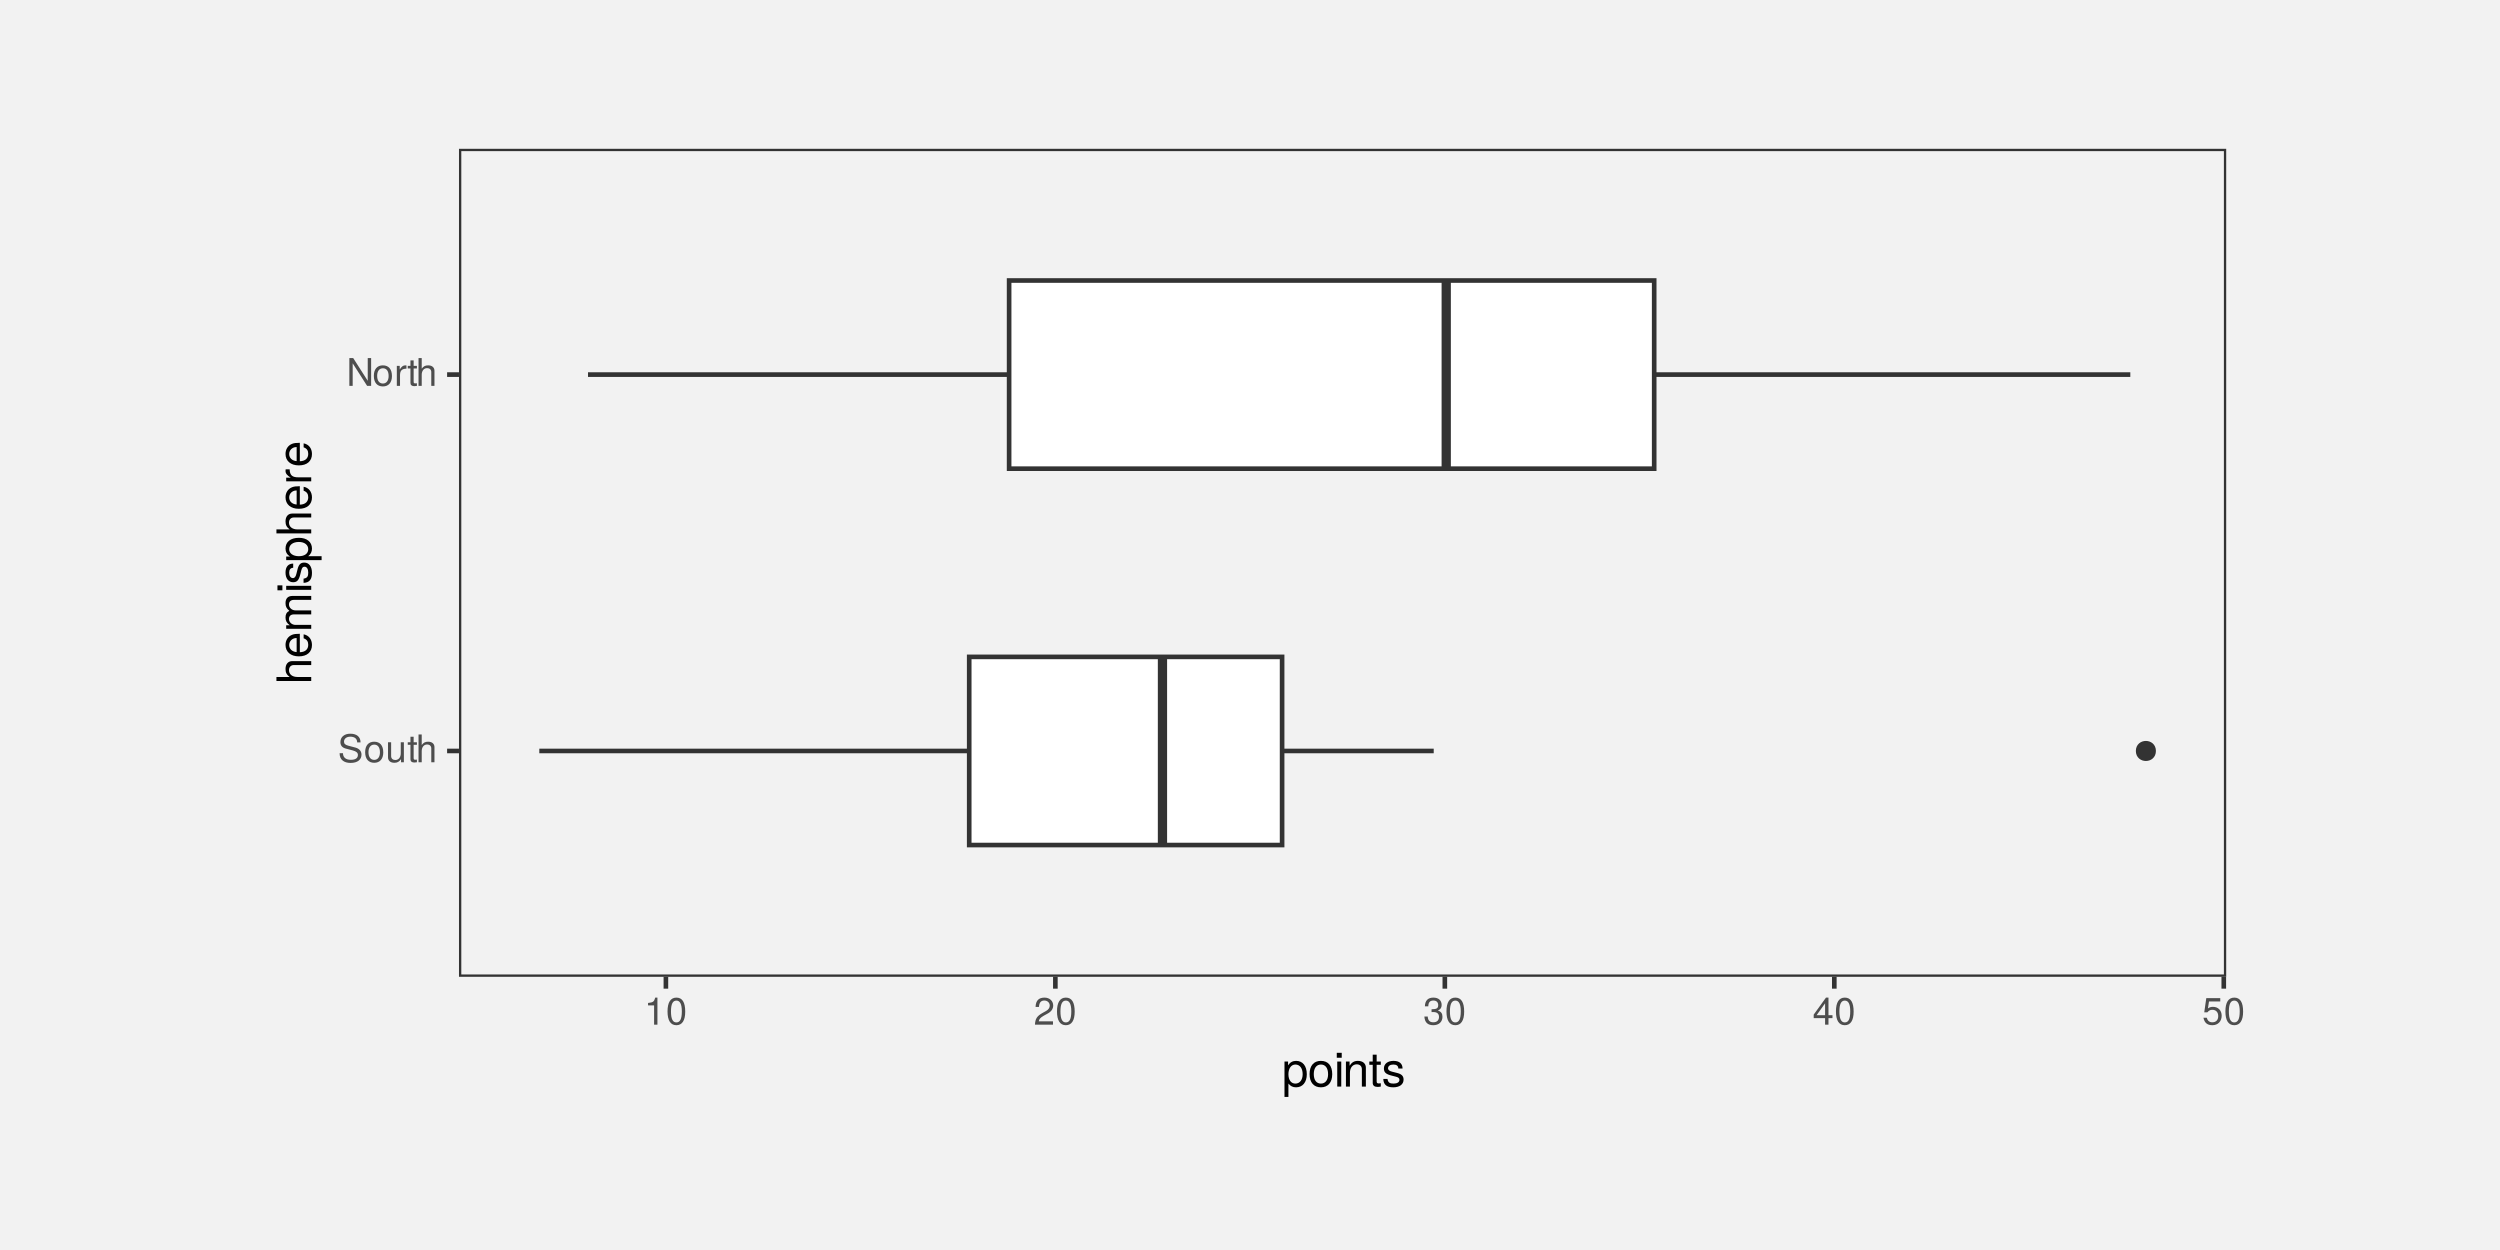
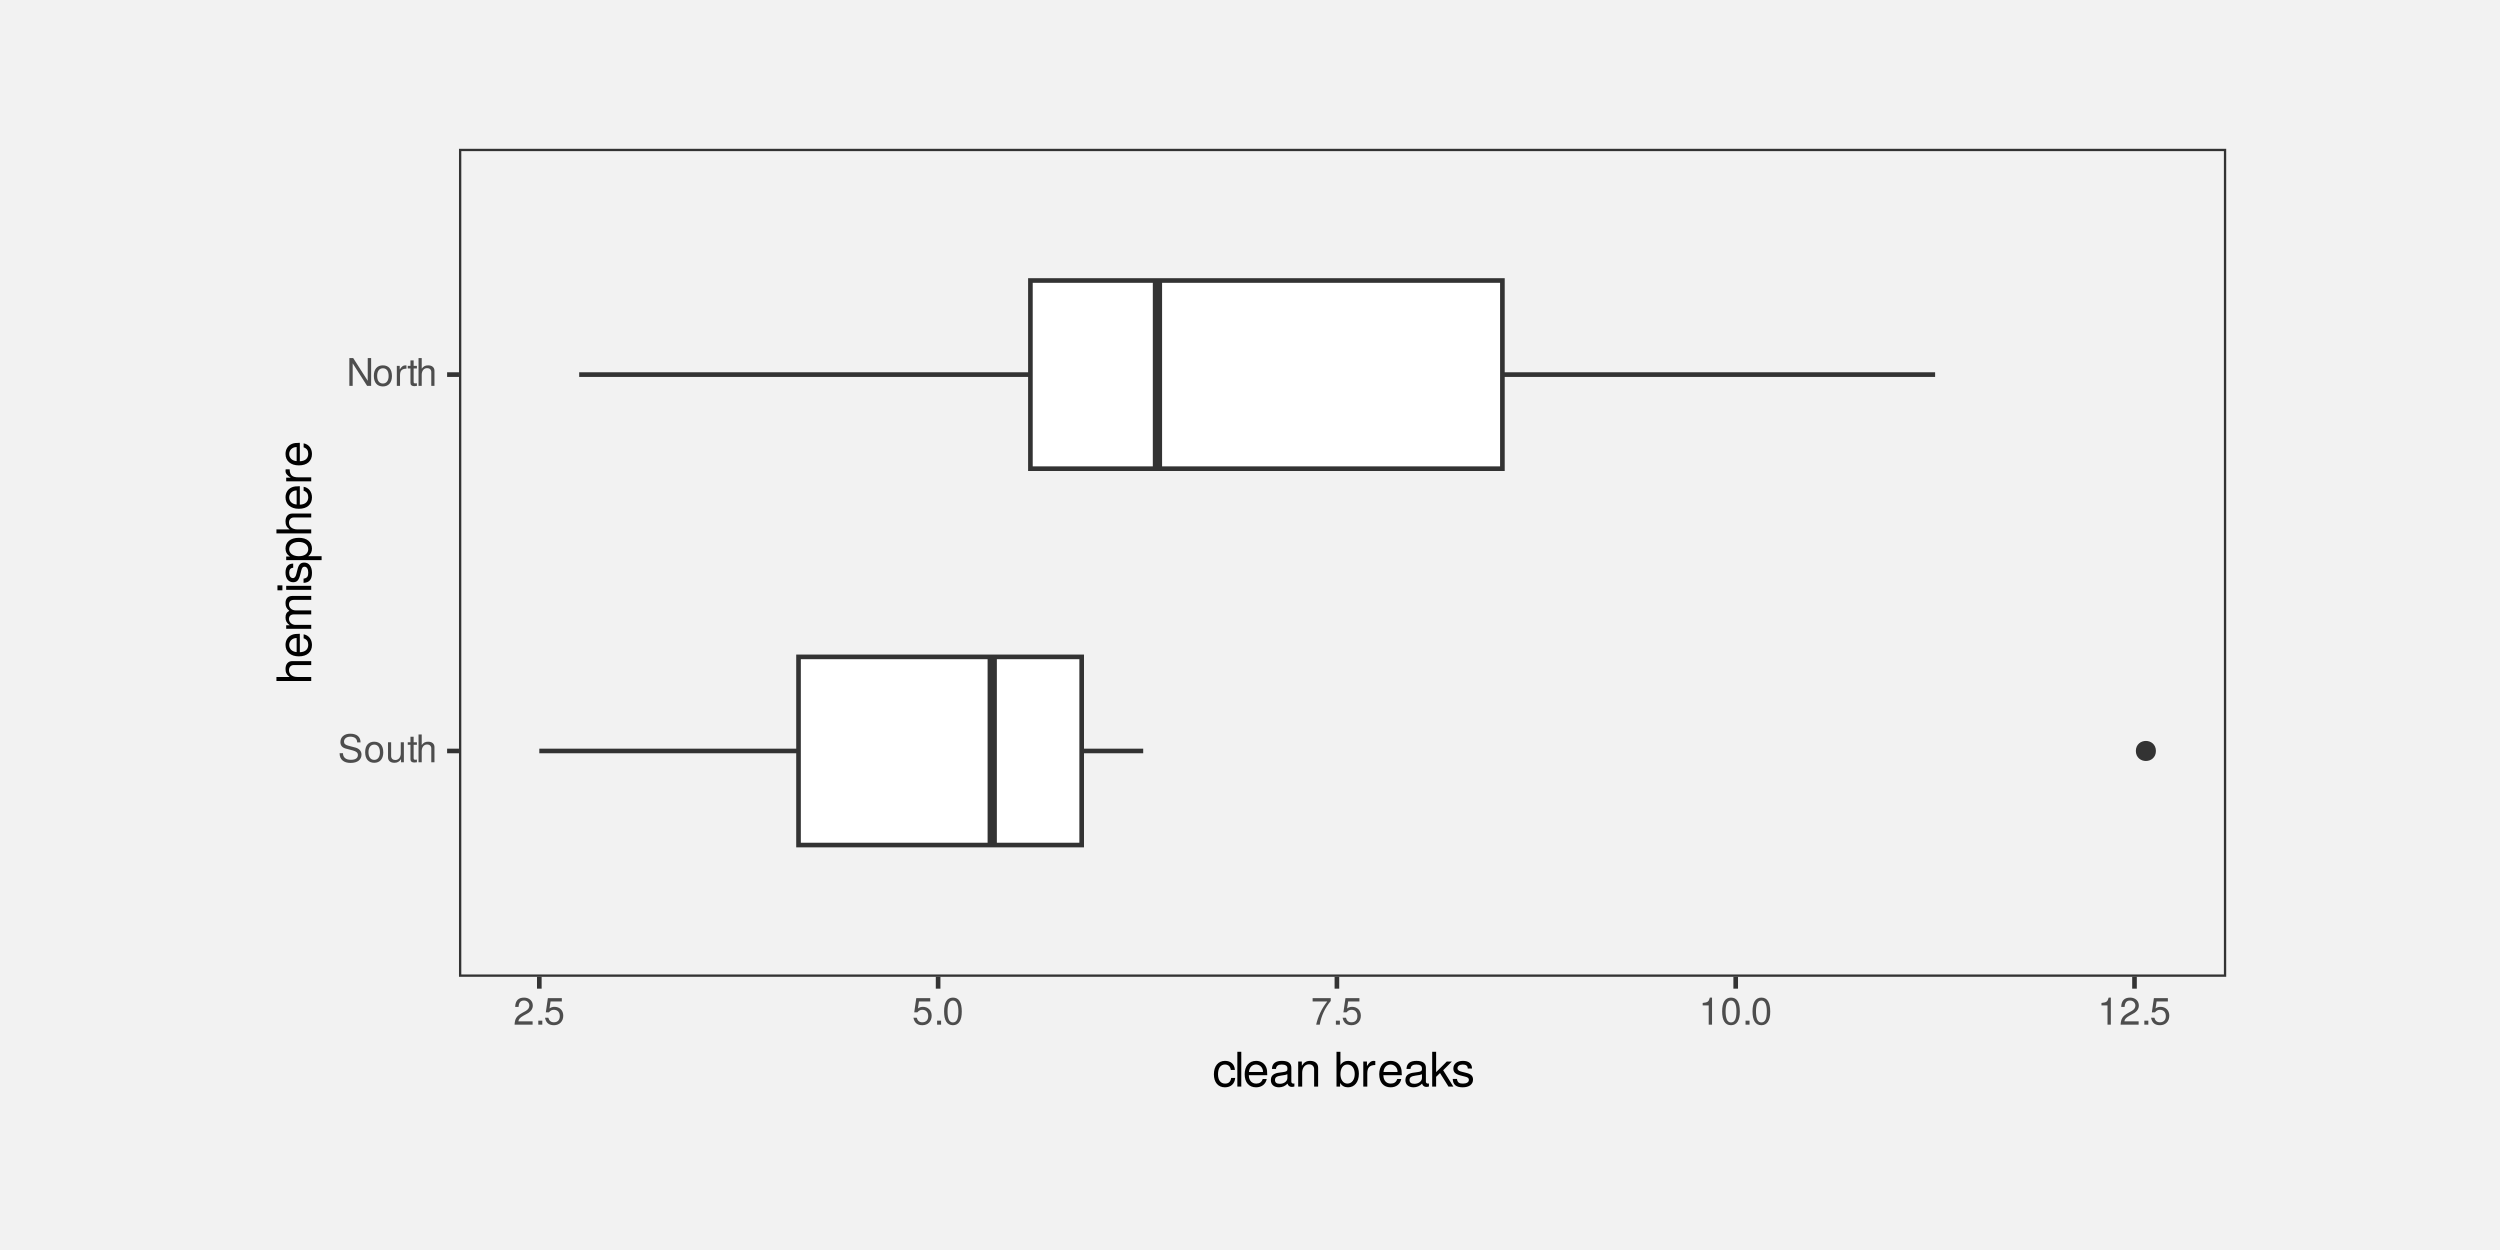
<svg xmlns="http://www.w3.org/2000/svg" xmlns:xlink="http://www.w3.org/1999/xlink" width="576pt" height="288pt" viewBox="0 0 576 288" version="1.1">
  <defs>
    <g>
      <symbol overflow="visible" id="glyph0-0">
        <path style="stroke:none;" d="" />
      </symbol>
      <symbol overflow="visible" id="glyph0-1">
        <path style="stroke:none;" d="M 5.469 -1.766 C 5.469 -2.547 4.969 -3.125 4.094 -3.375 L 2.484 -3.797 C 1.719 -4 1.438 -4.25 1.438 -4.75 C 1.438 -5.406 2 -5.891 2.875 -5.891 C 3.891 -5.891 4.469 -5.422 4.469 -4.578 L 5.25 -4.578 C 5.25 -5.844 4.375 -6.578 2.891 -6.578 C 1.484 -6.578 0.609 -5.797 0.609 -4.641 C 0.609 -3.859 1.031 -3.359 1.875 -3.141 L 3.469 -2.719 C 4.281 -2.5 4.641 -2.188 4.641 -1.688 C 4.641 -0.969 4.109 -0.562 3.016 -0.562 C 1.797 -0.562 1.203 -1.172 1.203 -2.078 L 0.422 -2.078 C 0.422 -0.578 1.438 0.156 2.953 0.156 C 4.578 0.156 5.469 -0.609 5.469 -1.766 Z M 5.469 -1.766 " />
      </symbol>
      <symbol overflow="visible" id="glyph0-2">
        <path style="stroke:none;" d="M 4.484 -2.266 C 4.484 -3.859 3.719 -4.734 2.391 -4.734 C 1.094 -4.734 0.312 -3.859 0.312 -2.312 C 0.312 -0.75 1.094 0.125 2.406 0.125 C 3.688 0.125 4.484 -0.75 4.484 -2.266 Z M 3.719 -2.281 C 3.719 -1.203 3.203 -0.547 2.406 -0.547 C 1.578 -0.547 1.078 -1.188 1.078 -2.312 C 1.078 -3.406 1.578 -4.062 2.406 -4.062 C 3.234 -4.062 3.719 -3.422 3.719 -2.281 Z M 3.719 -2.281 " />
      </symbol>
      <symbol overflow="visible" id="glyph0-3">
        <path style="stroke:none;" d="M 4.234 0 L 4.234 -4.609 L 3.516 -4.609 L 3.516 -2.062 C 3.516 -1.125 3.016 -0.516 2.25 -0.516 C 1.672 -0.516 1.297 -0.859 1.297 -1.422 L 1.297 -4.609 L 0.578 -4.609 L 0.578 -1.125 C 0.578 -0.359 1.141 0.125 2.047 0.125 C 2.719 0.125 3.156 -0.109 3.578 -0.719 L 3.578 0 Z M 4.234 0 " />
      </symbol>
      <symbol overflow="visible" id="glyph0-4">
        <path style="stroke:none;" d="M 2.234 0 L 2.234 -0.609 C 2.141 -0.594 2.016 -0.578 1.875 -0.578 C 1.562 -0.578 1.484 -0.672 1.484 -1 L 1.484 -4.016 L 2.234 -4.016 L 2.234 -4.609 L 1.484 -4.609 L 1.484 -5.875 L 0.75 -5.875 L 0.75 -4.609 L 0.125 -4.609 L 0.125 -4.016 L 0.75 -4.016 L 0.75 -0.672 C 0.75 -0.203 1.062 0.062 1.641 0.062 C 1.812 0.062 1.984 0.047 2.234 0 Z M 2.234 0 " />
      </symbol>
      <symbol overflow="visible" id="glyph0-5">
        <path style="stroke:none;" d="M 4.281 0 L 4.281 -3.484 C 4.281 -4.25 3.719 -4.734 2.828 -4.734 C 2.172 -4.734 1.781 -4.547 1.344 -3.969 L 1.344 -6.406 L 0.609 -6.406 L 0.609 0 L 1.344 0 L 1.344 -2.547 C 1.344 -3.484 1.844 -4.094 2.594 -4.094 C 3.109 -4.094 3.547 -3.797 3.547 -3.188 L 3.547 0 Z M 4.281 0 " />
      </symbol>
      <symbol overflow="visible" id="glyph0-6">
        <path style="stroke:none;" d="M 5.688 0 L 5.688 -6.406 L 4.906 -6.406 L 4.906 -1.172 L 1.562 -6.406 L 0.672 -6.406 L 0.672 0 L 1.438 0 L 1.438 -5.203 L 4.766 0 Z M 5.688 0 " />
      </symbol>
      <symbol overflow="visible" id="glyph0-7">
        <path style="stroke:none;" d="M 2.828 -3.969 L 2.828 -4.719 C 2.703 -4.734 2.641 -4.734 2.547 -4.734 C 2.062 -4.734 1.703 -4.453 1.281 -3.781 L 1.281 -4.609 L 0.609 -4.609 L 0.609 0 L 1.344 0 L 1.344 -2.391 C 1.344 -3.438 1.688 -3.953 2.828 -3.969 Z M 2.828 -3.969 " />
      </symbol>
      <symbol overflow="visible" id="glyph0-8">
+         <path style="stroke:none;" d="M 4.5 -4.406 C 4.5 -5.469 3.672 -6.234 2.5 -6.234 C 1.219 -6.234 0.484 -5.594 0.438 -4.078 L 1.219 -4.078 C 1.281 -5.125 1.703 -5.562 2.469 -5.562 C 3.172 -5.562 3.703 -5.062 3.703 -4.391 C 3.703 -3.891 3.406 -3.469 2.859 -3.156 L 2.047 -2.703 C 0.75 -1.969 0.375 -1.375 0.297 0 L 4.453 0 L 4.453 -0.766 L 1.172 -0.766 C 1.25 -1.281 1.531 -1.594 2.297 -2.047 L 3.172 -2.531 C 4.047 -2.984 4.5 -3.641 4.5 -4.406 Z M 4.5 -4.406 " />
+       </symbol>
+       <symbol overflow="visible" id="glyph0-9">
+         <path style="stroke:none;" d="M 1.688 0 L 1.688 -0.922 L 0.766 -0.922 L 0.766 0 Z M 1.688 0 " />
+       </symbol>
+       <symbol overflow="visible" id="glyph0-10">
+         <path style="stroke:none;" d="M 4.516 -2.062 C 4.516 -3.297 3.688 -4.109 2.5 -4.109 C 2.062 -4.109 1.703 -4 1.344 -3.734 L 1.594 -5.344 L 4.188 -5.344 L 4.188 -6.109 L 0.969 -6.109 L 0.5 -2.844 L 1.219 -2.844 C 1.578 -3.266 1.875 -3.422 2.359 -3.422 C 3.188 -3.422 3.719 -2.891 3.719 -1.969 C 3.719 -1.062 3.203 -0.547 2.359 -0.547 C 1.688 -0.547 1.266 -0.891 1.078 -1.594 L 0.312 -1.594 C 0.562 -0.359 1.266 0.125 2.375 0.125 C 3.641 0.125 4.516 -0.75 4.516 -2.062 Z M 4.516 -2.062 " />
+       </symbol>
+       <symbol overflow="visible" id="glyph0-11">
+         <path style="stroke:none;" d="M 4.453 -3 C 4.453 -5.156 3.781 -6.234 2.422 -6.234 C 1.078 -6.234 0.375 -5.141 0.375 -3.047 C 0.375 -0.953 1.078 0.125 2.422 0.125 C 3.734 0.125 4.453 -0.953 4.453 -3 Z M 3.672 -3.062 C 3.672 -1.297 3.266 -0.516 2.406 -0.516 C 1.578 -0.516 1.172 -1.344 1.172 -3.047 C 1.172 -4.75 1.578 -5.547 2.422 -5.547 C 3.25 -5.547 3.672 -4.734 3.672 -3.062 Z M 3.672 -3.062 " />
+       </symbol>
+       <symbol overflow="visible" id="glyph0-12">
+         <path style="stroke:none;" d="M 4.578 -5.453 L 4.578 -6.109 L 0.406 -6.109 L 0.406 -5.344 L 3.781 -5.344 C 2.531 -3.781 1.656 -1.953 1.219 0 L 2.047 0 C 2.391 -2.016 3.266 -3.891 4.578 -5.453 Z M 4.578 -5.453 " />
+       </symbol>
+       <symbol overflow="visible" id="glyph0-13">
        <path style="stroke:none;" d="M 3.047 0 L 3.047 -6.234 L 2.547 -6.234 C 2.266 -5.281 2.094 -5.141 0.891 -5 L 0.891 -4.438 L 2.281 -4.438 L 2.281 0 Z M 3.047 0 " />
      </symbol>
-       <symbol overflow="visible" id="glyph0-9">
-         <path style="stroke:none;" d="M 4.453 -3 C 4.453 -5.156 3.781 -6.234 2.422 -6.234 C 1.078 -6.234 0.375 -5.141 0.375 -3.047 C 0.375 -0.953 1.078 0.125 2.422 0.125 C 3.734 0.125 4.453 -0.953 4.453 -3 Z M 3.672 -3.062 C 3.672 -1.297 3.266 -0.516 2.406 -0.516 C 1.578 -0.516 1.172 -1.344 1.172 -3.047 C 1.172 -4.75 1.578 -5.547 2.422 -5.547 C 3.25 -5.547 3.672 -4.734 3.672 -3.062 Z M 3.672 -3.062 " />
-       </symbol>
-       <symbol overflow="visible" id="glyph0-10">
-         <path style="stroke:none;" d="M 4.5 -4.406 C 4.5 -5.469 3.672 -6.234 2.5 -6.234 C 1.219 -6.234 0.484 -5.594 0.438 -4.078 L 1.219 -4.078 C 1.281 -5.125 1.703 -5.562 2.469 -5.562 C 3.172 -5.562 3.703 -5.062 3.703 -4.391 C 3.703 -3.891 3.406 -3.469 2.859 -3.156 L 2.047 -2.703 C 0.75 -1.969 0.375 -1.375 0.297 0 L 4.453 0 L 4.453 -0.766 L 1.172 -0.766 C 1.25 -1.281 1.531 -1.594 2.297 -2.047 L 3.172 -2.531 C 4.047 -2.984 4.5 -3.641 4.5 -4.406 Z M 4.5 -4.406 " />
-       </symbol>
-       <symbol overflow="visible" id="glyph0-11">
-         <path style="stroke:none;" d="M 4.453 -1.812 C 4.453 -2.562 4.141 -3.016 3.391 -3.266 C 3.969 -3.5 4.266 -3.891 4.266 -4.516 C 4.266 -5.594 3.547 -6.234 2.359 -6.234 C 1.109 -6.234 0.438 -5.547 0.406 -4.219 L 1.188 -4.219 C 1.203 -5.141 1.578 -5.562 2.375 -5.562 C 3.062 -5.562 3.469 -5.156 3.469 -4.5 C 3.469 -3.828 3.188 -3.547 1.938 -3.547 L 1.938 -2.906 L 2.359 -2.906 C 3.219 -2.906 3.656 -2.5 3.656 -1.797 C 3.656 -1.016 3.172 -0.547 2.359 -0.547 C 1.516 -0.547 1.109 -0.969 1.062 -1.875 L 0.281 -1.875 C 0.375 -0.5 1.062 0.125 2.344 0.125 C 3.625 0.125 4.453 -0.641 4.453 -1.812 Z M 4.453 -1.812 " />
-       </symbol>
-       <symbol overflow="visible" id="glyph0-12">
-         <path style="stroke:none;" d="M 4.578 -1.5 L 4.578 -2.188 L 3.656 -2.188 L 3.656 -6.234 L 3.078 -6.234 L 0.25 -2.312 L 0.25 -1.5 L 2.875 -1.5 L 2.875 0 L 3.656 0 L 3.656 -1.5 Z M 2.875 -2.188 L 0.922 -2.188 L 2.875 -4.922 Z M 2.875 -2.188 " />
-       </symbol>
-       <symbol overflow="visible" id="glyph0-13">
-         <path style="stroke:none;" d="M 4.516 -2.062 C 4.516 -3.297 3.688 -4.109 2.5 -4.109 C 2.062 -4.109 1.703 -4 1.344 -3.734 L 1.594 -5.344 L 4.188 -5.344 L 4.188 -6.109 L 0.969 -6.109 L 0.5 -2.844 L 1.219 -2.844 C 1.578 -3.266 1.875 -3.422 2.359 -3.422 C 3.188 -3.422 3.719 -2.891 3.719 -1.969 C 3.719 -1.062 3.203 -0.547 2.359 -0.547 C 1.688 -0.547 1.266 -0.891 1.078 -1.594 L 0.312 -1.594 C 0.562 -0.359 1.266 0.125 2.375 0.125 C 3.641 0.125 4.516 -0.75 4.516 -2.062 Z M 4.516 -2.062 " />
-       </symbol>
      <symbol overflow="visible" id="glyph1-0">
        <path style="stroke:none;" d="" />
      </symbol>
      <symbol overflow="visible" id="glyph1-1">
-         <path style="stroke:none;" d="M 5.75 -2.828 C 5.75 -4.766 4.812 -5.922 3.281 -5.922 C 2.5 -5.922 1.875 -5.578 1.438 -4.891 L 1.438 -5.766 L 0.609 -5.766 L 0.609 2.391 L 1.516 2.391 L 1.516 -0.688 C 2 -0.094 2.547 0.172 3.281 0.172 C 4.781 0.172 5.75 -0.984 5.75 -2.828 Z M 4.797 -2.844 C 4.797 -1.547 4.125 -0.688 3.125 -0.688 C 2.156 -0.688 1.516 -1.484 1.516 -2.844 C 1.516 -4.188 2.156 -5.078 3.125 -5.078 C 4.141 -5.078 4.797 -4.219 4.797 -2.844 Z M 4.797 -2.844 " />
+         <path style="stroke:none;" d="M 5.25 -1.984 L 4.328 -1.984 C 4.172 -1.062 3.703 -0.688 2.922 -0.688 C 1.906 -0.688 1.297 -1.469 1.297 -2.828 C 1.297 -4.266 1.891 -5.078 2.891 -5.078 C 3.656 -5.078 4.141 -4.625 4.25 -3.828 L 5.188 -3.828 C 5.078 -5.234 4.188 -5.922 2.906 -5.922 C 1.359 -5.922 0.344 -4.734 0.344 -2.828 C 0.344 -0.969 1.328 0.172 2.891 0.172 C 4.266 0.172 5.141 -0.656 5.25 -1.984 Z M 5.25 -1.984 " />
      </symbol>
      <symbol overflow="visible" id="glyph1-2">
-         <path style="stroke:none;" d="M 5.609 -2.844 C 5.609 -4.828 4.656 -5.922 2.984 -5.922 C 1.375 -5.922 0.391 -4.812 0.391 -2.875 C 0.391 -0.953 1.359 0.172 3 0.172 C 4.625 0.172 5.609 -0.953 5.609 -2.844 Z M 4.656 -2.844 C 4.656 -1.5 4.016 -0.688 3 -0.688 C 1.984 -0.688 1.359 -1.484 1.359 -2.875 C 1.359 -4.266 1.984 -5.078 3 -5.078 C 4.031 -5.078 4.656 -4.281 4.656 -2.844 Z M 4.656 -2.844 " />
+         <path style="stroke:none;" d="M 1.656 0 L 1.656 -8.016 L 0.75 -8.016 L 0.75 0 Z M 1.656 0 " />
      </symbol>
      <symbol overflow="visible" id="glyph1-3">
-         <path style="stroke:none;" d="M 1.688 0 L 1.688 -5.766 L 0.766 -5.766 L 0.766 0 Z M 1.797 -6.641 L 1.797 -7.781 L 0.656 -7.781 L 0.656 -6.641 Z M 1.797 -6.641 " />
+         <path style="stroke:none;" d="M 5.641 -2.625 C 5.641 -3.453 5.578 -3.984 5.406 -4.406 C 5.031 -5.359 4.156 -5.922 3.078 -5.922 C 1.469 -5.922 0.438 -4.734 0.438 -2.844 C 0.438 -0.953 1.438 0.172 3.062 0.172 C 4.375 0.172 5.297 -0.578 5.516 -1.75 L 4.594 -1.75 C 4.344 -0.984 3.828 -0.688 3.094 -0.688 C 2.141 -0.688 1.422 -1.297 1.391 -2.625 Z M 4.656 -3.438 C 4.656 -3.438 4.656 -3.391 4.656 -3.359 L 1.422 -3.359 C 1.5 -4.391 2.141 -5.078 3.062 -5.078 C 3.969 -5.078 4.656 -4.328 4.656 -3.438 Z M 4.656 -3.438 " />
      </symbol>
      <symbol overflow="visible" id="glyph1-4">
+         <path style="stroke:none;" d="M 5.891 -0.016 L 5.891 -0.719 C 5.781 -0.688 5.734 -0.688 5.688 -0.688 C 5.375 -0.688 5.188 -0.859 5.188 -1.141 L 5.188 -4.359 C 5.188 -5.375 4.438 -5.922 3.031 -5.922 C 1.625 -5.922 0.766 -5.391 0.719 -4.062 L 1.641 -4.062 C 1.719 -4.766 2.141 -5.078 2.984 -5.078 C 3.812 -5.078 4.281 -4.781 4.281 -4.219 L 4.281 -3.984 C 4.281 -3.594 4.047 -3.438 3.328 -3.344 C 2.031 -3.172 1.828 -3.141 1.469 -2.984 C 0.797 -2.719 0.469 -2.203 0.469 -1.5 C 0.469 -0.453 1.188 0.172 2.359 0.172 C 3.094 0.172 3.812 -0.141 4.312 -0.688 C 4.406 -0.234 4.812 0.078 5.266 0.078 C 5.438 0.078 5.594 0.062 5.891 -0.016 Z M 4.281 -1.984 C 4.281 -1.172 3.438 -0.641 2.547 -0.641 C 1.844 -0.641 1.422 -0.891 1.422 -1.516 C 1.422 -2.125 1.828 -2.391 2.812 -2.531 C 3.766 -2.656 3.969 -2.703 4.281 -2.844 Z M 4.281 -1.984 " />
+       </symbol>
+       <symbol overflow="visible" id="glyph1-5">
        <path style="stroke:none;" d="M 5.359 0 L 5.359 -4.359 C 5.359 -5.312 4.641 -5.922 3.531 -5.922 C 2.672 -5.922 2.125 -5.594 1.609 -4.797 L 1.609 -5.766 L 0.766 -5.766 L 0.766 0 L 1.688 0 L 1.688 -3.172 C 1.688 -4.359 2.328 -5.125 3.25 -5.125 C 3.984 -5.125 4.438 -4.688 4.438 -4 L 4.438 0 Z M 5.359 0 " />
      </symbol>
-       <symbol overflow="visible" id="glyph1-5">
-         <path style="stroke:none;" d="M 2.797 0 L 2.797 -0.766 C 2.672 -0.734 2.531 -0.719 2.359 -0.719 C 1.953 -0.719 1.844 -0.844 1.844 -1.25 L 1.844 -5.016 L 2.797 -5.016 L 2.797 -5.766 L 1.844 -5.766 L 1.844 -7.344 L 0.938 -7.344 L 0.938 -5.766 L 0.156 -5.766 L 0.156 -5.016 L 0.938 -5.016 L 0.938 -0.844 C 0.938 -0.25 1.328 0.078 2.047 0.078 C 2.266 0.078 2.484 0.062 2.797 0 Z M 2.797 0 " />
-       </symbol>
      <symbol overflow="visible" id="glyph1-6">
+         <path style="stroke:none;" d="" />
+       </symbol>
+       <symbol overflow="visible" id="glyph1-7">
+         <path style="stroke:none;" d="M 5.75 -2.953 C 5.75 -4.812 4.812 -5.922 3.281 -5.922 C 2.5 -5.922 1.938 -5.625 1.5 -4.984 L 1.5 -8.016 L 0.594 -8.016 L 0.594 0 L 1.422 0 L 1.422 -0.828 C 1.859 -0.156 2.438 0.172 3.25 0.172 C 4.766 0.172 5.75 -1.078 5.75 -2.953 Z M 4.797 -2.891 C 4.797 -1.578 4.109 -0.688 3.109 -0.688 C 2.141 -0.688 1.5 -1.578 1.5 -2.875 C 1.5 -4.234 2.141 -5.109 3.109 -5.078 C 4.141 -5.078 4.797 -4.188 4.797 -2.891 Z M 4.797 -2.891 " />
+       </symbol>
+       <symbol overflow="visible" id="glyph1-8">
+         <path style="stroke:none;" d="M 3.531 -4.969 L 3.531 -5.891 C 3.375 -5.922 3.297 -5.922 3.172 -5.922 C 2.578 -5.922 2.141 -5.578 1.609 -4.719 L 1.609 -5.766 L 0.766 -5.766 L 0.766 0 L 1.688 0 L 1.688 -2.984 C 1.688 -4.297 2.109 -4.938 3.531 -4.969 Z M 3.531 -4.969 " />
+       </symbol>
+       <symbol overflow="visible" id="glyph1-9">
+         <path style="stroke:none;" d="M 5.516 0 L 3.172 -3.766 L 5.172 -5.766 L 4 -5.766 L 1.547 -3.328 L 1.547 -8.016 L 0.641 -8.016 L 0.641 0 L 1.547 0 L 1.547 -2.25 L 2.438 -3.125 L 4.391 0 Z M 5.516 0 " />
+       </symbol>
+       <symbol overflow="visible" id="glyph1-10">
        <path style="stroke:none;" d="M 5.047 -1.609 C 5.047 -2.469 4.562 -2.906 3.422 -3.172 L 2.547 -3.391 C 1.797 -3.562 1.469 -3.812 1.469 -4.219 C 1.469 -4.734 1.953 -5.078 2.688 -5.078 C 3.438 -5.078 3.828 -4.766 3.844 -4.156 L 4.812 -4.156 C 4.812 -5.297 4.062 -5.922 2.734 -5.922 C 1.391 -5.922 0.516 -5.234 0.516 -4.172 C 0.516 -3.266 0.984 -2.844 2.344 -2.516 L 3.203 -2.297 C 3.844 -2.141 4.094 -1.953 4.094 -1.547 C 4.094 -1 3.547 -0.688 2.75 -0.688 C 1.922 -0.688 1.469 -0.875 1.344 -1.766 L 0.375 -1.766 C 0.422 -0.422 1.172 0.172 2.672 0.172 C 4.125 0.172 5.047 -0.5 5.047 -1.609 Z M 5.047 -1.609 " />
      </symbol>
      <symbol overflow="visible" id="glyph2-0">
        <path style="stroke:none;" d="" />
      </symbol>
      <symbol overflow="visible" id="glyph2-1">
        <path style="stroke:none;" d="M 0 -5.344 L -4.359 -5.344 C -5.328 -5.344 -5.922 -4.656 -5.922 -3.531 C -5.922 -2.719 -5.672 -2.219 -4.969 -1.688 L -8.016 -1.688 L -8.016 -0.766 L 0 -0.766 L 0 -1.688 L -3.172 -1.688 C -4.359 -1.688 -5.125 -2.297 -5.125 -3.25 C -5.125 -3.891 -4.75 -4.438 -4 -4.438 L 0 -4.438 Z M 0 -5.344 " />
      </symbol>
      <symbol overflow="visible" id="glyph2-2">
        <path style="stroke:none;" d="M -2.625 -5.641 C -3.453 -5.641 -3.984 -5.578 -4.406 -5.406 C -5.359 -5.031 -5.922 -4.156 -5.922 -3.078 C -5.922 -1.469 -4.734 -0.438 -2.844 -0.438 C -0.953 -0.438 0.172 -1.438 0.172 -3.062 C 0.172 -4.375 -0.578 -5.297 -1.75 -5.516 L -1.75 -4.594 C -0.984 -4.344 -0.688 -3.828 -0.688 -3.094 C -0.688 -2.141 -1.297 -1.422 -2.625 -1.391 Z M -3.438 -4.656 C -3.438 -4.656 -3.391 -4.656 -3.359 -4.656 L -3.359 -1.422 C -4.391 -1.5 -5.078 -2.141 -5.078 -3.062 C -5.078 -3.969 -4.328 -4.656 -3.438 -4.656 Z M -3.438 -4.656 " />
      </symbol>
      <symbol overflow="visible" id="glyph2-3">
        <path style="stroke:none;" d="M 0 -8.359 L -4.328 -8.359 C -5.359 -8.359 -5.922 -7.781 -5.922 -6.703 C -5.922 -5.938 -5.703 -5.484 -5.047 -4.938 C -5.672 -4.594 -5.922 -4.141 -5.922 -3.391 C -5.922 -2.625 -5.641 -2.109 -4.953 -1.609 L -5.766 -1.609 L -5.766 -0.781 L 0 -0.781 L 0 -1.688 L -3.625 -1.688 C -4.453 -1.688 -5.125 -2.297 -5.125 -3.047 C -5.125 -3.734 -4.703 -4.109 -3.969 -4.109 L 0 -4.109 L 0 -5.031 L -3.625 -5.031 C -4.453 -5.031 -5.125 -5.641 -5.125 -6.391 C -5.125 -7.062 -4.703 -7.453 -3.969 -7.453 L 0 -7.453 Z M 0 -8.359 " />
      </symbol>
      <symbol overflow="visible" id="glyph2-4">
        <path style="stroke:none;" d="M 0 -1.688 L -5.766 -1.688 L -5.766 -0.766 L 0 -0.766 Z M -6.641 -1.797 L -7.781 -1.797 L -7.781 -0.656 L -6.641 -0.656 Z M -6.641 -1.797 " />
      </symbol>
      <symbol overflow="visible" id="glyph2-5">
        <path style="stroke:none;" d="M -1.609 -5.047 C -2.469 -5.047 -2.906 -4.562 -3.172 -3.422 L -3.391 -2.547 C -3.562 -1.797 -3.812 -1.469 -4.219 -1.469 C -4.734 -1.469 -5.078 -1.953 -5.078 -2.688 C -5.078 -3.438 -4.766 -3.828 -4.156 -3.844 L -4.156 -4.812 C -5.297 -4.812 -5.922 -4.062 -5.922 -2.734 C -5.922 -1.391 -5.234 -0.516 -4.172 -0.516 C -3.266 -0.516 -2.844 -0.984 -2.516 -2.344 L -2.297 -3.203 C -2.141 -3.844 -1.953 -4.094 -1.547 -4.094 C -1 -4.094 -0.688 -3.547 -0.688 -2.75 C -0.688 -1.922 -0.875 -1.469 -1.766 -1.344 L -1.766 -0.375 C -0.422 -0.422 0.172 -1.172 0.172 -2.672 C 0.172 -4.125 -0.5 -5.047 -1.609 -5.047 Z M -1.609 -5.047 " />
      </symbol>
      <symbol overflow="visible" id="glyph2-6">
        <path style="stroke:none;" d="M -2.828 -5.75 C -4.766 -5.75 -5.922 -4.812 -5.922 -3.281 C -5.922 -2.5 -5.578 -1.875 -4.891 -1.438 L -5.766 -1.438 L -5.766 -0.609 L 2.391 -0.609 L 2.391 -1.516 L -0.688 -1.516 C -0.094 -2 0.172 -2.547 0.172 -3.281 C 0.172 -4.781 -0.984 -5.75 -2.828 -5.75 Z M -2.844 -4.797 C -1.547 -4.797 -0.688 -4.125 -0.688 -3.125 C -0.688 -2.156 -1.484 -1.516 -2.844 -1.516 C -4.188 -1.516 -5.078 -2.156 -5.078 -3.125 C -5.078 -4.141 -4.219 -4.797 -2.844 -4.797 Z M -2.844 -4.797 " />
      </symbol>
      <symbol overflow="visible" id="glyph2-7">
        <path style="stroke:none;" d="M -4.969 -3.531 L -5.891 -3.531 C -5.922 -3.375 -5.922 -3.297 -5.922 -3.172 C -5.922 -2.578 -5.578 -2.141 -4.719 -1.609 L -5.766 -1.609 L -5.766 -0.766 L 0 -0.766 L 0 -1.688 L -2.984 -1.688 C -4.297 -1.688 -4.938 -2.109 -4.969 -3.531 Z M -4.969 -3.531 " />
      </symbol>
    </g>
    <clipPath id="clip1">
      <path d="M 57.602 28.801 L 518.402 28.801 L 518.402 259.199 L 57.602 259.199 Z M 57.602 28.801 " />
    </clipPath>
    <clipPath id="clip2">
      <path d="M 105.75 34.281 L 512.918 34.281 L 512.918 225.051 L 105.75 225.051 Z M 105.75 34.281 " />
    </clipPath>
  </defs>
  <g id="surface537">
    <rect x="0" y="0" width="576" height="288" style="fill:rgb(94.902%,94.902%,94.902%);fill-opacity:1;stroke:none;" />
    <g clip-path="url(#clip1)" clip-rule="nonzero">
      <path style=" stroke:none;fill-rule:nonzero;fill:rgb(94.902%,94.902%,94.902%);fill-opacity:1;" d="M 57.602 259.199 L 518.402 259.199 L 518.402 28.801 L 57.602 28.801 Z M 57.602 259.199 " />
    </g>
    <path style="fill-rule:nonzero;fill:rgb(20%,20%,20%);fill-opacity:1;stroke-width:0.709;stroke-linecap:round;stroke-linejoin:round;stroke:rgb(20%,20%,20%);stroke-opacity:1;stroke-miterlimit:10;" d="M 496.367 173.02 C 496.367 175.629 492.457 175.629 492.457 173.02 C 492.457 170.414 496.367 170.414 496.367 173.02 " />
-     <path style="fill:none;stroke-width:1.067;stroke-linecap:butt;stroke-linejoin:round;stroke:rgb(20%,20%,20%);stroke-opacity:1;stroke-miterlimit:10;" d="M 295.395 173.02 L 330.328 173.02 " />
-     <path style="fill:none;stroke-width:1.067;stroke-linecap:butt;stroke-linejoin:round;stroke:rgb(20%,20%,20%);stroke-opacity:1;stroke-miterlimit:10;" d="M 223.305 173.02 L 124.258 173.02 " />
-     <path style="fill-rule:nonzero;fill:rgb(100%,100%,100%);fill-opacity:1;stroke-width:1.067;stroke-linecap:butt;stroke-linejoin:miter;stroke:rgb(20%,20%,20%);stroke-opacity:1;stroke-miterlimit:10;" d="M 295.395 194.699 L 223.305 194.699 L 223.305 151.344 L 295.395 151.344 Z M 295.395 194.699 " />
-     <path style="fill:none;stroke-width:2.134;stroke-linecap:butt;stroke-linejoin:miter;stroke:rgb(20%,20%,20%);stroke-opacity:1;stroke-miterlimit:10;" d="M 267.832 194.699 L 267.832 151.344 " />
-     <path style="fill:none;stroke-width:1.067;stroke-linecap:butt;stroke-linejoin:round;stroke:rgb(20%,20%,20%);stroke-opacity:1;stroke-miterlimit:10;" d="M 381.125 86.309 L 490.824 86.309 " />
-     <path style="fill:none;stroke-width:1.067;stroke-linecap:butt;stroke-linejoin:round;stroke:rgb(20%,20%,20%);stroke-opacity:1;stroke-miterlimit:10;" d="M 232.5 86.309 L 135.477 86.309 " />
-     <path style="fill-rule:nonzero;fill:rgb(100%,100%,100%);fill-opacity:1;stroke-width:1.067;stroke-linecap:butt;stroke-linejoin:miter;stroke:rgb(20%,20%,20%);stroke-opacity:1;stroke-miterlimit:10;" d="M 381.125 107.984 L 232.5 107.984 L 232.5 64.629 L 381.125 64.629 Z M 381.125 107.984 " />
-     <path style="fill:none;stroke-width:2.134;stroke-linecap:butt;stroke-linejoin:miter;stroke:rgb(20%,20%,20%);stroke-opacity:1;stroke-miterlimit:10;" d="M 333.211 107.984 L 333.211 64.629 " />
+     <path style="fill:none;stroke-width:1.067;stroke-linecap:butt;stroke-linejoin:round;stroke:rgb(20%,20%,20%);stroke-opacity:1;stroke-miterlimit:10;" d="M 249.219 173.02 L 263.395 173.02 " />
+     <path style="fill:none;stroke-width:1.067;stroke-linecap:butt;stroke-linejoin:round;stroke:rgb(20%,20%,20%);stroke-opacity:1;stroke-miterlimit:10;" d="M 183.98 173.02 L 124.258 173.02 " />
+     <path style="fill-rule:nonzero;fill:rgb(100%,100%,100%);fill-opacity:1;stroke-width:1.067;stroke-linecap:butt;stroke-linejoin:miter;stroke:rgb(20%,20%,20%);stroke-opacity:1;stroke-miterlimit:10;" d="M 249.219 194.699 L 183.98 194.699 L 183.98 151.344 L 249.219 151.344 Z M 249.219 194.699 " />
+     <path style="fill:none;stroke-width:2.134;stroke-linecap:butt;stroke-linejoin:miter;stroke:rgb(20%,20%,20%);stroke-opacity:1;stroke-miterlimit:10;" d="M 228.609 194.699 L 228.609 151.344 " />
+     <path style="fill:none;stroke-width:1.067;stroke-linecap:butt;stroke-linejoin:round;stroke:rgb(20%,20%,20%);stroke-opacity:1;stroke-miterlimit:10;" d="M 346.152 86.309 L 445.848 86.309 " />
+     <path style="fill:none;stroke-width:1.067;stroke-linecap:butt;stroke-linejoin:round;stroke:rgb(20%,20%,20%);stroke-opacity:1;stroke-miterlimit:10;" d="M 237.406 86.309 L 133.445 86.309 " />
+     <path style="fill-rule:nonzero;fill:rgb(100%,100%,100%);fill-opacity:1;stroke-width:1.067;stroke-linecap:butt;stroke-linejoin:miter;stroke:rgb(20%,20%,20%);stroke-opacity:1;stroke-miterlimit:10;" d="M 346.152 107.984 L 237.406 107.984 L 237.406 64.629 L 346.152 64.629 Z M 346.152 107.984 " />
+     <path style="fill:none;stroke-width:2.134;stroke-linecap:butt;stroke-linejoin:miter;stroke:rgb(20%,20%,20%);stroke-opacity:1;stroke-miterlimit:10;" d="M 266.676 107.984 L 266.676 64.629 " />
    <g clip-path="url(#clip2)" clip-rule="nonzero">
      <path style="fill:none;stroke-width:1.067;stroke-linecap:round;stroke-linejoin:round;stroke:rgb(20%,20%,20%);stroke-opacity:1;stroke-miterlimit:10;" d="M 105.75 225.051 L 512.918 225.051 L 512.918 34.281 L 105.75 34.281 Z M 105.75 225.051 " />
    </g>
    <g style="fill:rgb(30.196%,30.196%,30.196%);fill-opacity:1;">
      <use xlink:href="#glyph0-1" x="77.82" y="175.622" />
      <use xlink:href="#glyph0-2" x="83.82" y="175.622" />
      <use xlink:href="#glyph0-3" x="88.82" y="175.622" />
      <use xlink:href="#glyph0-4" x="93.82" y="175.622" />
      <use xlink:href="#glyph0-5" x="95.82" y="175.622" />
    </g>
    <g style="fill:rgb(30.196%,30.196%,30.196%);fill-opacity:1;">
      <use xlink:href="#glyph0-6" x="79.82" y="88.911" />
      <use xlink:href="#glyph0-2" x="85.82" y="88.911" />
      <use xlink:href="#glyph0-7" x="90.82" y="88.911" />
      <use xlink:href="#glyph0-4" x="93.82" y="88.911" />
      <use xlink:href="#glyph0-5" x="95.82" y="88.911" />
    </g>
    <path style="fill:none;stroke-width:1.067;stroke-linecap:butt;stroke-linejoin:round;stroke:rgb(20%,20%,20%);stroke-opacity:1;stroke-miterlimit:10;" d="M 103.012 173.02 L 105.75 173.02 " />
    <path style="fill:none;stroke-width:1.067;stroke-linecap:butt;stroke-linejoin:round;stroke:rgb(20%,20%,20%);stroke-opacity:1;stroke-miterlimit:10;" d="M 103.012 86.309 L 105.75 86.309 " />
-     <path style="fill:none;stroke-width:1.067;stroke-linecap:butt;stroke-linejoin:round;stroke:rgb(20%,20%,20%);stroke-opacity:1;stroke-miterlimit:10;" d="M 153.422 227.789 L 153.422 225.051 " />
-     <path style="fill:none;stroke-width:1.067;stroke-linecap:butt;stroke-linejoin:round;stroke:rgb(20%,20%,20%);stroke-opacity:1;stroke-miterlimit:10;" d="M 243.156 227.789 L 243.156 225.051 " />
-     <path style="fill:none;stroke-width:1.067;stroke-linecap:butt;stroke-linejoin:round;stroke:rgb(20%,20%,20%);stroke-opacity:1;stroke-miterlimit:10;" d="M 332.891 227.789 L 332.891 225.051 " />
-     <path style="fill:none;stroke-width:1.067;stroke-linecap:butt;stroke-linejoin:round;stroke:rgb(20%,20%,20%);stroke-opacity:1;stroke-miterlimit:10;" d="M 422.625 227.789 L 422.625 225.051 " />
-     <path style="fill:none;stroke-width:1.067;stroke-linecap:butt;stroke-linejoin:round;stroke:rgb(20%,20%,20%);stroke-opacity:1;stroke-miterlimit:10;" d="M 512.359 227.789 L 512.359 225.051 " />
-     <g style="fill:rgb(30.196%,30.196%,30.196%);fill-opacity:1;">
-       <use xlink:href="#glyph0-8" x="148.422" y="236.083" />
-       <use xlink:href="#glyph0-9" x="153.422" y="236.083" />
-     </g>
-     <g style="fill:rgb(30.196%,30.196%,30.196%);fill-opacity:1;">
-       <use xlink:href="#glyph0-10" x="238.156" y="236.083" />
-       <use xlink:href="#glyph0-9" x="243.156" y="236.083" />
-     </g>
-     <g style="fill:rgb(30.196%,30.196%,30.196%);fill-opacity:1;">
-       <use xlink:href="#glyph0-11" x="327.891" y="236.083" />
-       <use xlink:href="#glyph0-9" x="332.891" y="236.083" />
-     </g>
-     <g style="fill:rgb(30.196%,30.196%,30.196%);fill-opacity:1;">
-       <use xlink:href="#glyph0-12" x="417.625" y="236.083" />
-       <use xlink:href="#glyph0-9" x="422.625" y="236.083" />
-     </g>
-     <g style="fill:rgb(30.196%,30.196%,30.196%);fill-opacity:1;">
-       <use xlink:href="#glyph0-13" x="507.359" y="236.083" />
-       <use xlink:href="#glyph0-9" x="512.359" y="236.083" />
+     <path style="fill:none;stroke-width:1.067;stroke-linecap:butt;stroke-linejoin:round;stroke:rgb(20%,20%,20%);stroke-opacity:1;stroke-miterlimit:10;" d="M 124.258 227.789 L 124.258 225.051 " />
+     <path style="fill:none;stroke-width:1.067;stroke-linecap:butt;stroke-linejoin:round;stroke:rgb(20%,20%,20%);stroke-opacity:1;stroke-miterlimit:10;" d="M 216.141 227.789 L 216.141 225.051 " />
+     <path style="fill:none;stroke-width:1.067;stroke-linecap:butt;stroke-linejoin:round;stroke:rgb(20%,20%,20%);stroke-opacity:1;stroke-miterlimit:10;" d="M 308.023 227.789 L 308.023 225.051 " />
+     <path style="fill:none;stroke-width:1.067;stroke-linecap:butt;stroke-linejoin:round;stroke:rgb(20%,20%,20%);stroke-opacity:1;stroke-miterlimit:10;" d="M 399.906 227.789 L 399.906 225.051 " />
+     <path style="fill:none;stroke-width:1.067;stroke-linecap:butt;stroke-linejoin:round;stroke:rgb(20%,20%,20%);stroke-opacity:1;stroke-miterlimit:10;" d="M 491.789 227.789 L 491.789 225.051 " />
+     <g style="fill:rgb(30.196%,30.196%,30.196%);fill-opacity:1;">
+       <use xlink:href="#glyph0-8" x="118.258" y="236.083" />
+       <use xlink:href="#glyph0-9" x="123.258" y="236.083" />
+       <use xlink:href="#glyph0-10" x="125.258" y="236.083" />
+     </g>
+     <g style="fill:rgb(30.196%,30.196%,30.196%);fill-opacity:1;">
+       <use xlink:href="#glyph0-10" x="210.141" y="236.083" />
+       <use xlink:href="#glyph0-9" x="215.141" y="236.083" />
+       <use xlink:href="#glyph0-11" x="217.141" y="236.083" />
+     </g>
+     <g style="fill:rgb(30.196%,30.196%,30.196%);fill-opacity:1;">
+       <use xlink:href="#glyph0-12" x="302.023" y="236.083" />
+       <use xlink:href="#glyph0-9" x="307.023" y="236.083" />
+       <use xlink:href="#glyph0-10" x="309.023" y="236.083" />
+     </g>
+     <g style="fill:rgb(30.196%,30.196%,30.196%);fill-opacity:1;">
+       <use xlink:href="#glyph0-13" x="391.406" y="236.083" />
+       <use xlink:href="#glyph0-11" x="396.406" y="236.083" />
+       <use xlink:href="#glyph0-9" x="401.406" y="236.083" />
+       <use xlink:href="#glyph0-11" x="403.406" y="236.083" />
+     </g>
+     <g style="fill:rgb(30.196%,30.196%,30.196%);fill-opacity:1;">
+       <use xlink:href="#glyph0-13" x="483.289" y="236.083" />
+       <use xlink:href="#glyph0-8" x="488.289" y="236.083" />
+       <use xlink:href="#glyph0-9" x="493.289" y="236.083" />
+       <use xlink:href="#glyph0-10" x="495.289" y="236.083" />
    </g>
    <g style="fill:rgb(0%,0%,0%);fill-opacity:1;">
-       <use xlink:href="#glyph1-1" x="295.336" y="250.347" />
-       <use xlink:href="#glyph1-2" x="301.336" y="250.347" />
-       <use xlink:href="#glyph1-3" x="307.336" y="250.347" />
-       <use xlink:href="#glyph1-4" x="309.336" y="250.347" />
-       <use xlink:href="#glyph1-5" x="315.336" y="250.347" />
-       <use xlink:href="#glyph1-6" x="318.336" y="250.347" />
+       <use xlink:href="#glyph1-1" x="279.336" y="250.347" />
+       <use xlink:href="#glyph1-2" x="284.336" y="250.347" />
+       <use xlink:href="#glyph1-3" x="286.336" y="250.347" />
+       <use xlink:href="#glyph1-4" x="292.336" y="250.347" />
+       <use xlink:href="#glyph1-5" x="298.336" y="250.347" />
+       <use xlink:href="#glyph1-6" x="304.336" y="250.347" />
+       <use xlink:href="#glyph1-7" x="307.336" y="250.347" />
+       <use xlink:href="#glyph1-8" x="313.336" y="250.347" />
+       <use xlink:href="#glyph1-3" x="317.336" y="250.347" />
+       <use xlink:href="#glyph1-4" x="323.336" y="250.347" />
+       <use xlink:href="#glyph1-9" x="329.336" y="250.347" />
+       <use xlink:href="#glyph1-10" x="334.336" y="250.347" />
    </g>
    <g style="fill:rgb(0%,0%,0%);fill-opacity:1;">
      <use xlink:href="#glyph2-1" x="71.706" y="157.664" />
      <use xlink:href="#glyph2-2" x="71.706" y="151.664" />
      <use xlink:href="#glyph2-3" x="71.706" y="145.664" />
      <use xlink:href="#glyph2-4" x="71.706" y="136.664" />
      <use xlink:href="#glyph2-5" x="71.706" y="134.664" />
      <use xlink:href="#glyph2-6" x="71.706" y="129.664" />
      <use xlink:href="#glyph2-1" x="71.706" y="123.664" />
      <use xlink:href="#glyph2-2" x="71.706" y="117.664" />
      <use xlink:href="#glyph2-7" x="71.706" y="111.664" />
      <use xlink:href="#glyph2-2" x="71.706" y="107.664" />
    </g>
  </g>
</svg>
